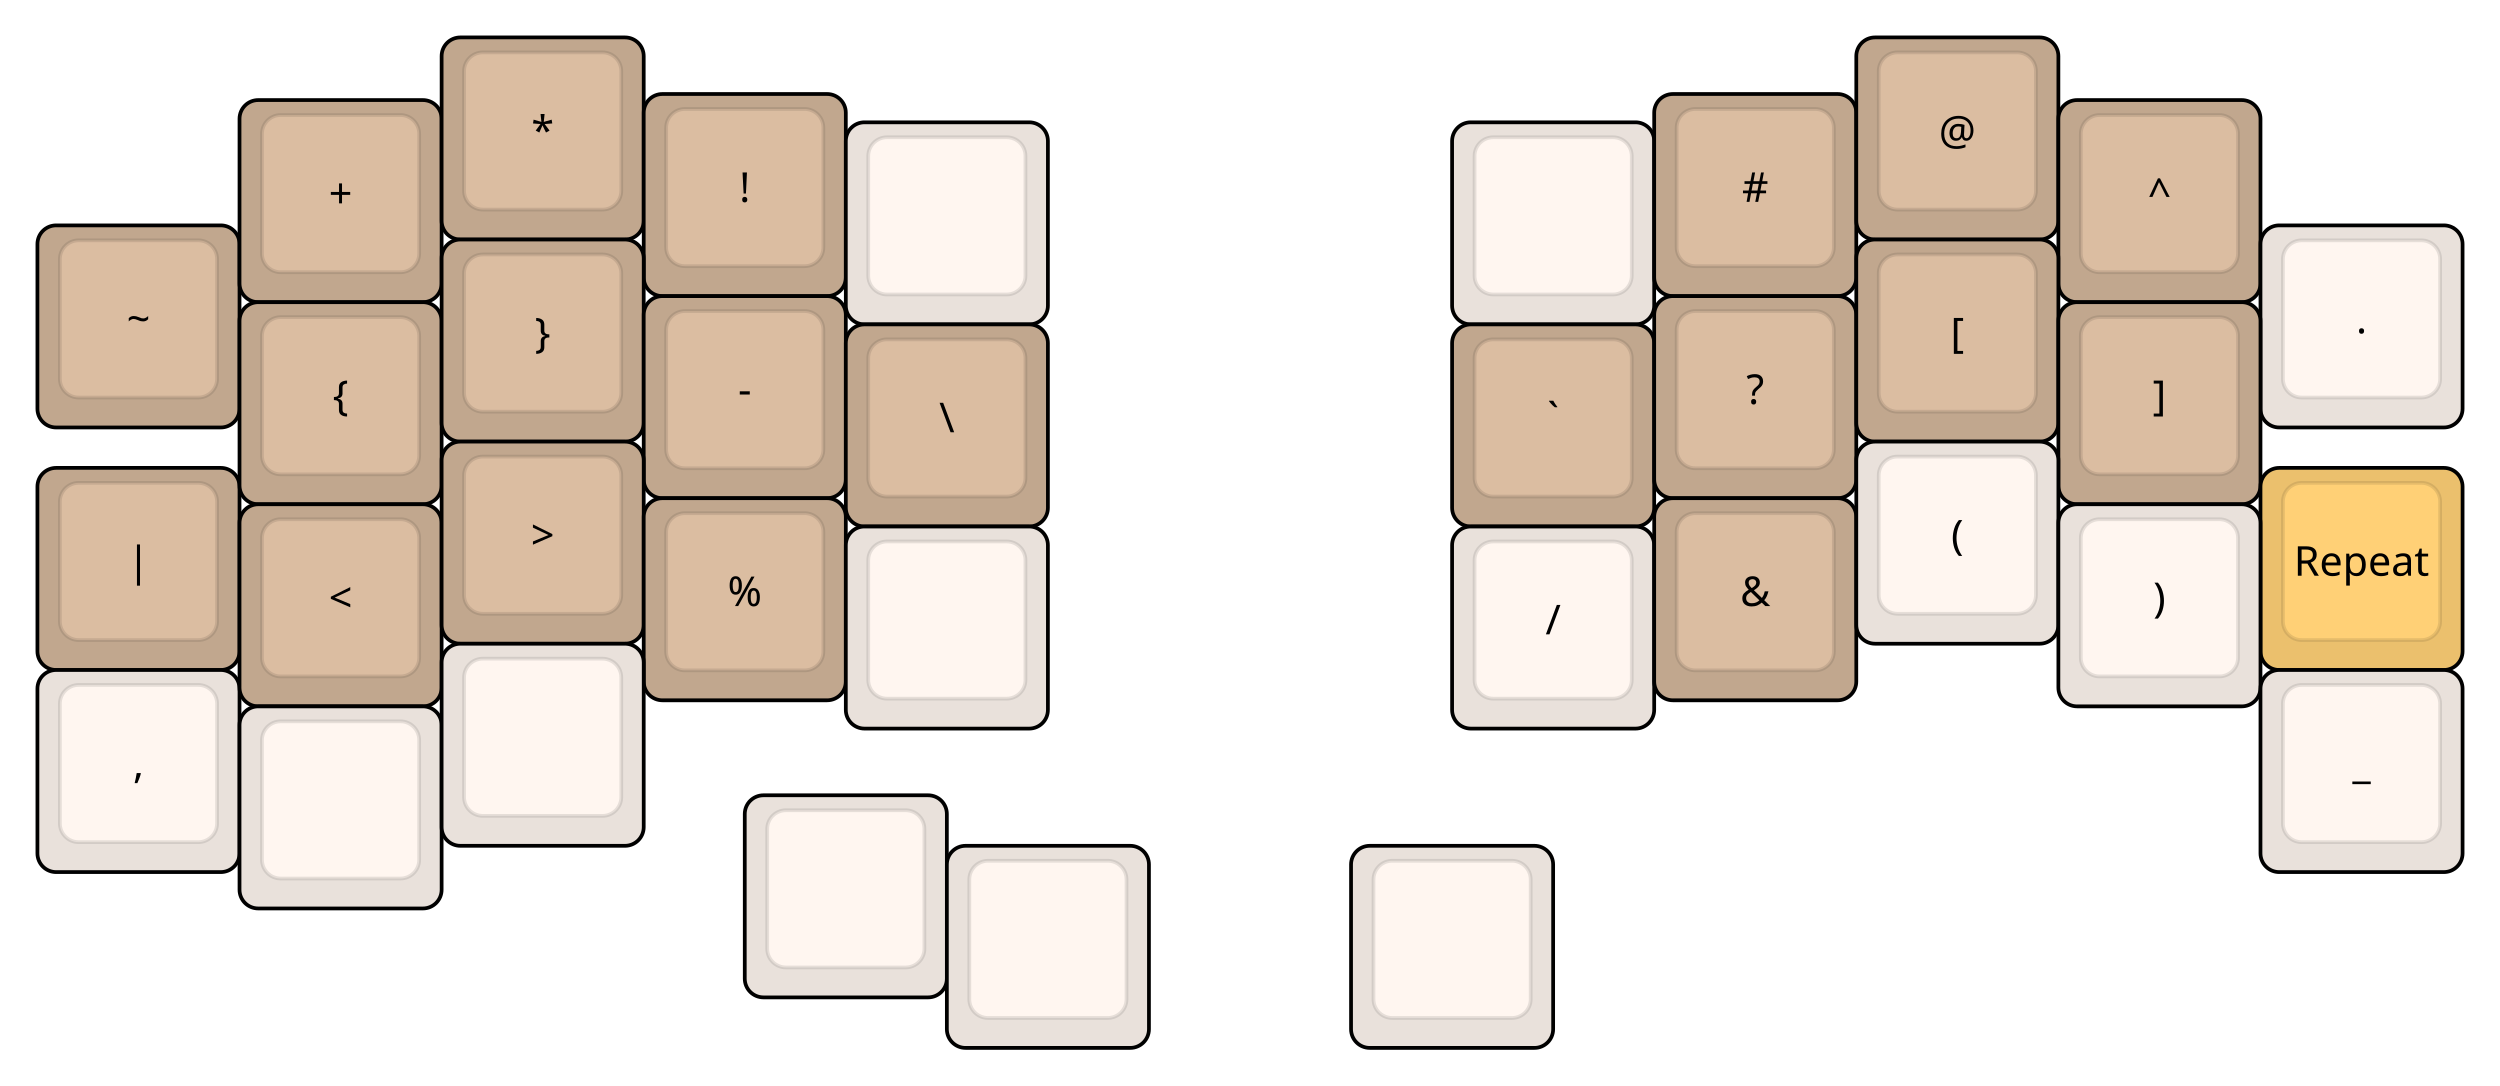
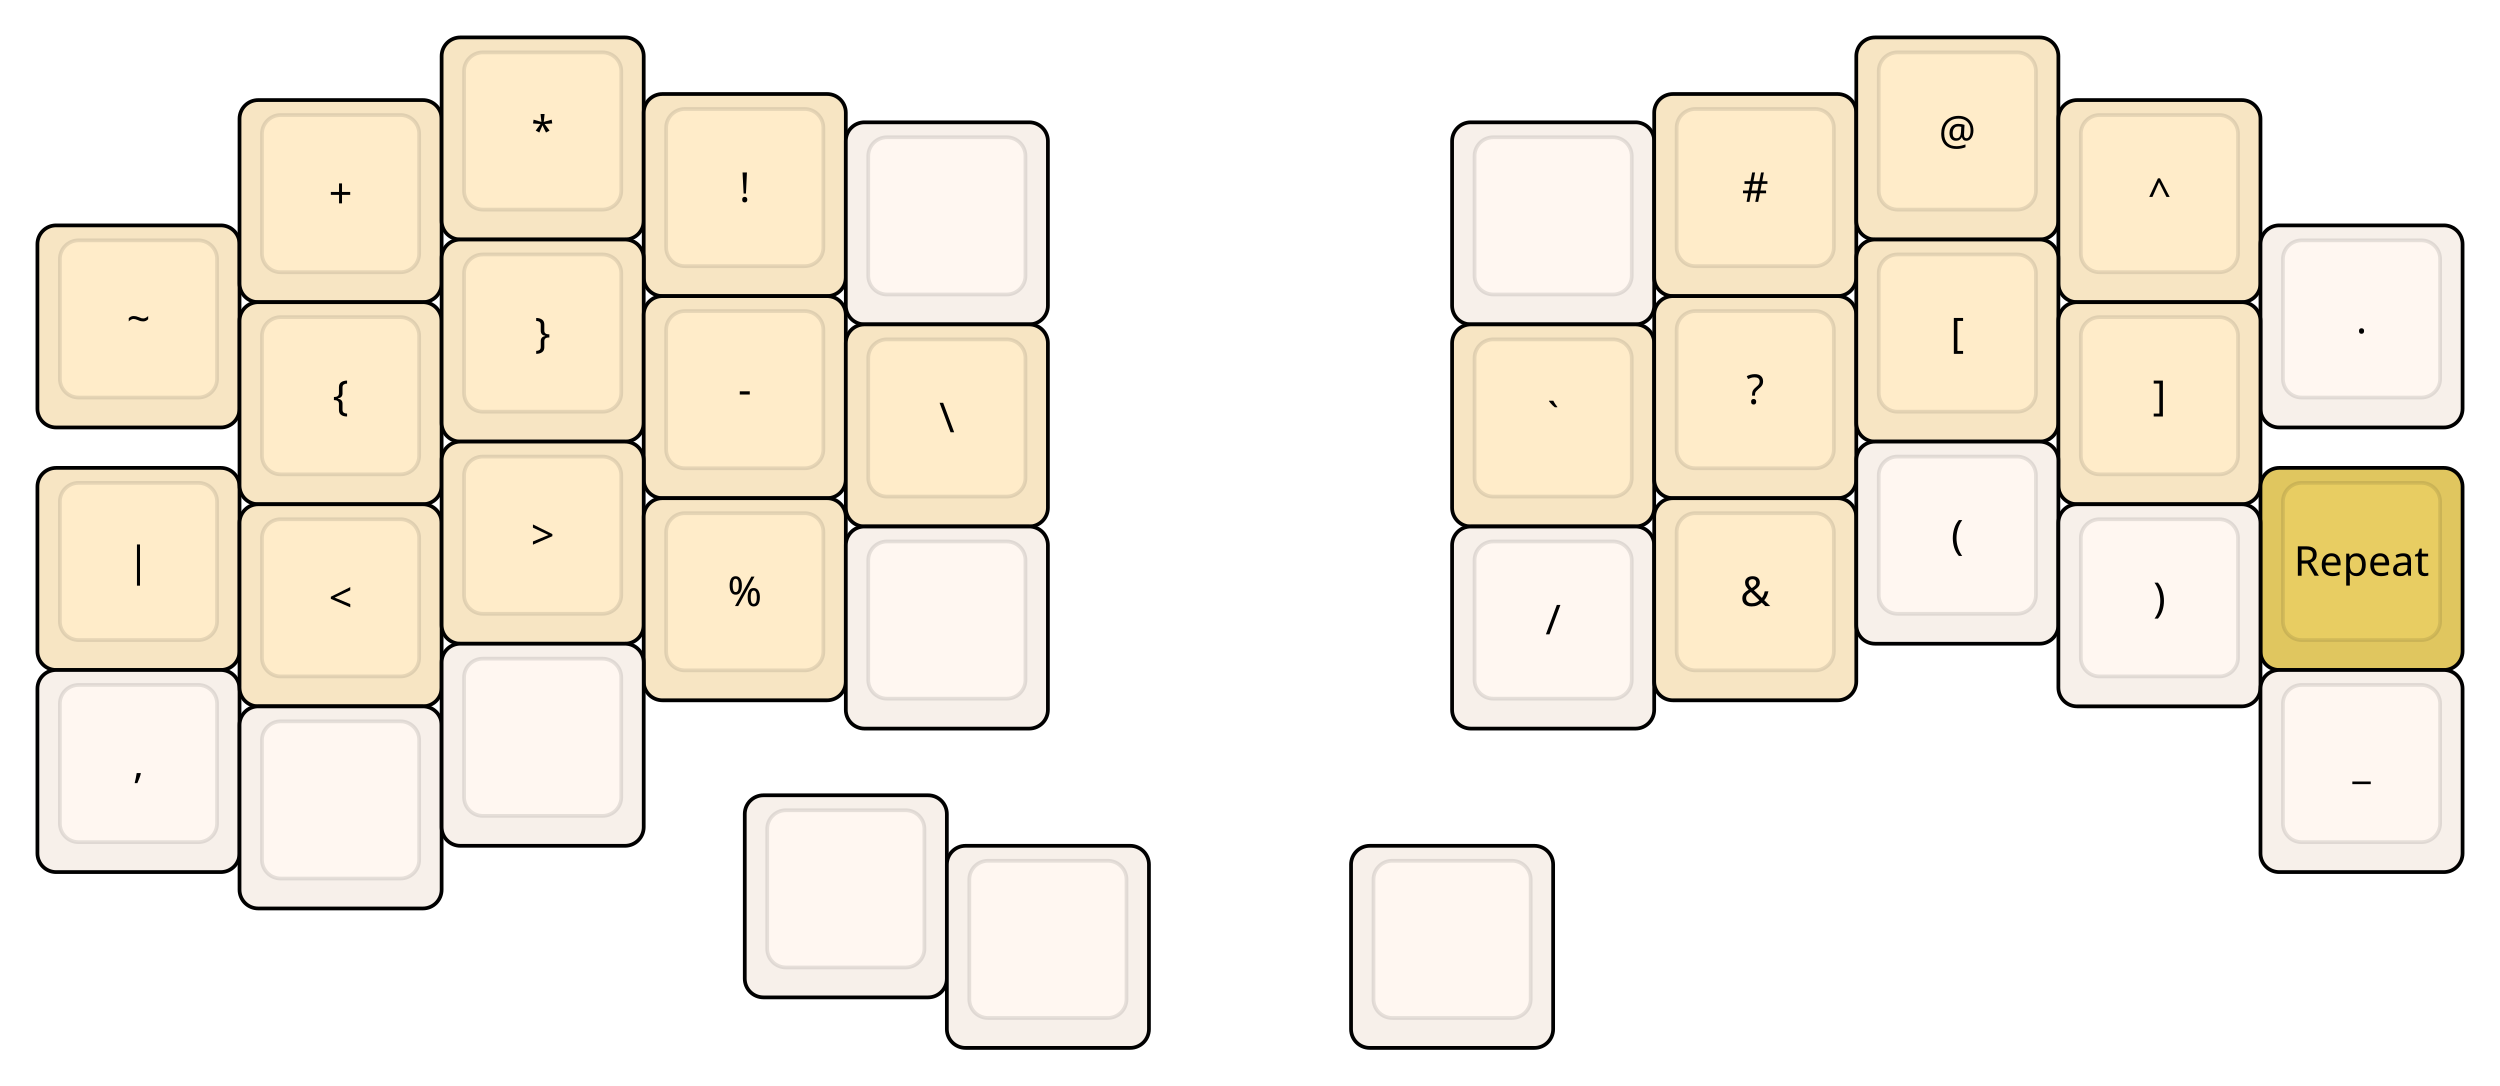
<svg xmlns="http://www.w3.org/2000/svg" width="668px" height="290x" viewBox="0 0 668 290">
  <style type="text/css">
    .keycap .border { stroke: black; stroke-width: 1; }
    .keycap .inner.border { stroke: rgba(0,0,0,.1); }
    .keycap { font-family: sans-serif; font-size: 11px}
    .keycap .sub { font-size: 9px}
  </style>
  <g class="keycap default">
-     <rect x="10" y="60.22" width="54" height="54" rx="5" fill="#c1a78e" class="outer border" />
-     <rect x="16" y="64.22" width="42" height="42" rx="5" fill="#dbbda1" class="inner border" />
+     <rect x="10" y="60.22" width="54" height="54" rx="5" fill="#f7e5c3" class="outer border" />
+     <rect x="16" y="64.22" width="42" height="42" rx="5" fill="#ffecc9" class="inner border" />
    <text x="37" y="85.22" text-anchor="middle" dominant-baseline="middle" class="main">
      <tspan x="37" dy="0">~</tspan>
    </text>
  </g>
  <g class="keycap default">
-     <rect x="64" y="26.74" width="54" height="54" rx="5" fill="#c1a78e" class="outer border" />
-     <rect x="70" y="30.74" width="42" height="42" rx="5" fill="#dbbda1" class="inner border" />
+     <rect x="64" y="26.74" width="54" height="54" rx="5" fill="#f7e5c3" class="outer border" />
+     <rect x="70" y="30.74" width="42" height="42" rx="5" fill="#ffecc9" class="inner border" />
    <text x="91" y="51.74" text-anchor="middle" dominant-baseline="middle" class="main">
      <tspan x="91" dy="0">+</tspan>
    </text>
  </g>
  <g class="keycap default">
-     <rect x="118" y="10" width="54" height="54" rx="5" fill="#c1a78e" class="outer border" />
-     <rect x="124" y="14" width="42" height="42" rx="5" fill="#dbbda1" class="inner border" />
+     <rect x="118" y="10" width="54" height="54" rx="5" fill="#f7e5c3" class="outer border" />
+     <rect x="124" y="14" width="42" height="42" rx="5" fill="#ffecc9" class="inner border" />
    <text x="145" y="35" text-anchor="middle" dominant-baseline="middle" class="main">
      <tspan x="145" dy="0">*</tspan>
    </text>
  </g>
  <g class="keycap default">
-     <rect x="172" y="25.12" width="54" height="54" rx="5" fill="#c1a78e" class="outer border" />
-     <rect x="178" y="29.12" width="42" height="42" rx="5" fill="#dbbda1" class="inner border" />
+     <rect x="172" y="25.12" width="54" height="54" rx="5" fill="#f7e5c3" class="outer border" />
+     <rect x="178" y="29.12" width="42" height="42" rx="5" fill="#ffecc9" class="inner border" />
    <text x="199" y="50.12" text-anchor="middle" dominant-baseline="middle" class="main">
      <tspan x="199" dy="0">!</tspan>
    </text>
  </g>
  <g class="keycap blank">
-     <rect x="226" y="32.68" width="54" height="54" rx="5" fill="#e9e1db" class="outer border" />
-     <rect x="232" y="36.68" width="42" height="42" rx="5" fill="#fff6f0" class="inner border" />
-   </g>
-   <g class="keycap blank">
-     <rect x="388" y="32.68" width="54" height="54" rx="5" fill="#e9e1db" class="outer border" />
-     <rect x="394" y="36.68" width="42" height="42" rx="5" fill="#fff6f0" class="inner border" />
-   </g>
-   <g class="keycap default">
-     <rect x="442" y="25.12" width="54" height="54" rx="5" fill="#c1a78e" class="outer border" />
-     <rect x="448" y="29.12" width="42" height="42" rx="5" fill="#dbbda1" class="inner border" />
+     <rect x="226" y="32.68" width="54" height="54" rx="5" fill="#f7f0ea" class="outer border" />
+     <rect x="232" y="36.68" width="42" height="42" rx="5" fill="#fff7f1" class="inner border" />
+   </g>
+   <g class="keycap blank">
+     <rect x="388" y="32.68" width="54" height="54" rx="5" fill="#f7f0ea" class="outer border" />
+     <rect x="394" y="36.68" width="42" height="42" rx="5" fill="#fff7f1" class="inner border" />
+   </g>
+   <g class="keycap default">
+     <rect x="442" y="25.12" width="54" height="54" rx="5" fill="#f7e5c3" class="outer border" />
+     <rect x="448" y="29.12" width="42" height="42" rx="5" fill="#ffecc9" class="inner border" />
    <text x="469" y="50.12" text-anchor="middle" dominant-baseline="middle" class="main">
      <tspan x="469" dy="0">#</tspan>
    </text>
  </g>
  <g class="keycap default">
-     <rect x="496" y="10" width="54" height="54" rx="5" fill="#c1a78e" class="outer border" />
-     <rect x="502" y="14" width="42" height="42" rx="5" fill="#dbbda1" class="inner border" />
+     <rect x="496" y="10" width="54" height="54" rx="5" fill="#f7e5c3" class="outer border" />
+     <rect x="502" y="14" width="42" height="42" rx="5" fill="#ffecc9" class="inner border" />
    <text x="523" y="35" text-anchor="middle" dominant-baseline="middle" class="main">
      <tspan x="523" dy="0">@</tspan>
    </text>
  </g>
  <g class="keycap default">
-     <rect x="550" y="26.74" width="54" height="54" rx="5" fill="#c1a78e" class="outer border" />
-     <rect x="556" y="30.74" width="42" height="42" rx="5" fill="#dbbda1" class="inner border" />
+     <rect x="550" y="26.74" width="54" height="54" rx="5" fill="#f7e5c3" class="outer border" />
+     <rect x="556" y="30.74" width="42" height="42" rx="5" fill="#ffecc9" class="inner border" />
    <text x="577" y="51.74" text-anchor="middle" dominant-baseline="middle" class="main">
      <tspan x="577" dy="0">^</tspan>
    </text>
  </g>
  <g class="keycap blank">
-     <rect x="604" y="60.22" width="54" height="54" rx="5" fill="#e9e1db" class="outer border" />
-     <rect x="610" y="64.22" width="42" height="42" rx="5" fill="#fff6f0" class="inner border" />
+     <rect x="604" y="60.22" width="54" height="54" rx="5" fill="#f7f0ea" class="outer border" />
+     <rect x="610" y="64.22" width="42" height="42" rx="5" fill="#fff7f1" class="inner border" />
    <text x="631" y="85.22" text-anchor="middle" dominant-baseline="middle" class="main">
      <tspan x="631" dy="0">.</tspan>
    </text>
  </g>
  <g class="keycap default">
-     <rect x="10" y="125.02" width="54" height="54" rx="5" fill="#c1a78e" class="outer border" />
-     <rect x="16" y="129.02" width="42" height="42" rx="5" fill="#dbbda1" class="inner border" />
+     <rect x="10" y="125.02" width="54" height="54" rx="5" fill="#f7e5c3" class="outer border" />
+     <rect x="16" y="129.02" width="42" height="42" rx="5" fill="#ffecc9" class="inner border" />
    <text x="37" y="150.02" text-anchor="middle" dominant-baseline="middle" class="main">
      <tspan x="37" dy="0">|</tspan>
    </text>
  </g>
  <g class="keycap default">
-     <rect x="64" y="80.74" width="54" height="54" rx="5" fill="#c1a78e" class="outer border" />
-     <rect x="70" y="84.74" width="42" height="42" rx="5" fill="#dbbda1" class="inner border" />
+     <rect x="64" y="80.74" width="54" height="54" rx="5" fill="#f7e5c3" class="outer border" />
+     <rect x="70" y="84.74" width="42" height="42" rx="5" fill="#ffecc9" class="inner border" />
    <text x="91" y="105.74" text-anchor="middle" dominant-baseline="middle" class="main">
      <tspan x="91" dy="0">{</tspan>
    </text>
  </g>
  <g class="keycap default">
-     <rect x="118" y="64" width="54" height="54" rx="5" fill="#c1a78e" class="outer border" />
-     <rect x="124" y="68" width="42" height="42" rx="5" fill="#dbbda1" class="inner border" />
+     <rect x="118" y="64" width="54" height="54" rx="5" fill="#f7e5c3" class="outer border" />
+     <rect x="124" y="68" width="42" height="42" rx="5" fill="#ffecc9" class="inner border" />
    <text x="145" y="89" text-anchor="middle" dominant-baseline="middle" class="main">
      <tspan x="145" dy="0">}</tspan>
    </text>
  </g>
  <g class="keycap default">
-     <rect x="172" y="79.12" width="54" height="54" rx="5" fill="#c1a78e" class="outer border" />
-     <rect x="178" y="83.12" width="42" height="42" rx="5" fill="#dbbda1" class="inner border" />
+     <rect x="172" y="79.12" width="54" height="54" rx="5" fill="#f7e5c3" class="outer border" />
+     <rect x="178" y="83.12" width="42" height="42" rx="5" fill="#ffecc9" class="inner border" />
    <text x="199" y="104.12" text-anchor="middle" dominant-baseline="middle" class="main">
      <tspan x="199" dy="0">-</tspan>
    </text>
  </g>
  <g class="keycap default">
-     <rect x="226" y="86.68" width="54" height="54" rx="5" fill="#c1a78e" class="outer border" />
-     <rect x="232" y="90.68" width="42" height="42" rx="5" fill="#dbbda1" class="inner border" />
+     <rect x="226" y="86.68" width="54" height="54" rx="5" fill="#f7e5c3" class="outer border" />
+     <rect x="232" y="90.68" width="42" height="42" rx="5" fill="#ffecc9" class="inner border" />
    <text x="253" y="111.68" text-anchor="middle" dominant-baseline="middle" class="main">
      <tspan x="253" dy="0">\</tspan>
    </text>
  </g>
  <g class="keycap default">
-     <rect x="388" y="86.68" width="54" height="54" rx="5" fill="#c1a78e" class="outer border" />
-     <rect x="394" y="90.68" width="42" height="42" rx="5" fill="#dbbda1" class="inner border" />
+     <rect x="388" y="86.68" width="54" height="54" rx="5" fill="#f7e5c3" class="outer border" />
+     <rect x="394" y="90.68" width="42" height="42" rx="5" fill="#ffecc9" class="inner border" />
    <text x="415" y="111.68" text-anchor="middle" dominant-baseline="middle" class="main">
      <tspan x="415" dy="0">`</tspan>
    </text>
  </g>
  <g class="keycap default">
-     <rect x="442" y="79.12" width="54" height="54" rx="5" fill="#c1a78e" class="outer border" />
-     <rect x="448" y="83.12" width="42" height="42" rx="5" fill="#dbbda1" class="inner border" />
+     <rect x="442" y="79.12" width="54" height="54" rx="5" fill="#f7e5c3" class="outer border" />
+     <rect x="448" y="83.12" width="42" height="42" rx="5" fill="#ffecc9" class="inner border" />
    <text x="469" y="104.12" text-anchor="middle" dominant-baseline="middle" class="main">
      <tspan x="469" dy="0">?</tspan>
    </text>
  </g>
  <g class="keycap default">
-     <rect x="496" y="64" width="54" height="54" rx="5" fill="#c1a78e" class="outer border" />
-     <rect x="502" y="68" width="42" height="42" rx="5" fill="#dbbda1" class="inner border" />
+     <rect x="496" y="64" width="54" height="54" rx="5" fill="#f7e5c3" class="outer border" />
+     <rect x="502" y="68" width="42" height="42" rx="5" fill="#ffecc9" class="inner border" />
    <text x="523" y="89" text-anchor="middle" dominant-baseline="middle" class="main">
      <tspan x="523" dy="0">[</tspan>
    </text>
  </g>
  <g class="keycap default">
-     <rect x="550" y="80.74" width="54" height="54" rx="5" fill="#c1a78e" class="outer border" />
-     <rect x="556" y="84.74" width="42" height="42" rx="5" fill="#dbbda1" class="inner border" />
+     <rect x="550" y="80.74" width="54" height="54" rx="5" fill="#f7e5c3" class="outer border" />
+     <rect x="556" y="84.74" width="42" height="42" rx="5" fill="#ffecc9" class="inner border" />
    <text x="577" y="105.74" text-anchor="middle" dominant-baseline="middle" class="main">
      <tspan x="577" dy="0">]</tspan>
    </text>
  </g>
  <g class="keycap special">
-     <rect x="604" y="125.02" width="54" height="54" rx="5" fill="#ebc06d" class="outer border" />
-     <rect x="610" y="129.02" width="42" height="42" rx="5" fill="#ffd076" class="inner border" />
+     <rect x="604" y="125.02" width="54" height="54" rx="5" fill="#e0c65f" class="outer border" />
+     <rect x="610" y="129.02" width="42" height="42" rx="5" fill="#e8cd62" class="inner border" />
    <text x="631" y="150.02" text-anchor="middle" dominant-baseline="middle" class="main">
      <tspan x="631" dy="0">Repeat</tspan>
    </text>
  </g>
  <g class="keycap blank">
-     <rect x="10" y="179.02" width="54" height="54" rx="5" fill="#e9e1db" class="outer border" />
-     <rect x="16" y="183.02" width="42" height="42" rx="5" fill="#fff6f0" class="inner border" />
+     <rect x="10" y="179.02" width="54" height="54" rx="5" fill="#f7f0ea" class="outer border" />
+     <rect x="16" y="183.02" width="42" height="42" rx="5" fill="#fff7f1" class="inner border" />
    <text x="37" y="204.02" text-anchor="middle" dominant-baseline="middle" class="main">
      <tspan x="37" dy="0">,</tspan>
    </text>
  </g>
  <g class="keycap default">
-     <rect x="64" y="134.74" width="54" height="54" rx="5" fill="#c1a78e" class="outer border" />
-     <rect x="70" y="138.74" width="42" height="42" rx="5" fill="#dbbda1" class="inner border" />
+     <rect x="64" y="134.74" width="54" height="54" rx="5" fill="#f7e5c3" class="outer border" />
+     <rect x="70" y="138.74" width="42" height="42" rx="5" fill="#ffecc9" class="inner border" />
    <text x="91" y="159.74" text-anchor="middle" dominant-baseline="middle" class="main">
      <tspan x="91" dy="0">&lt;</tspan>
    </text>
  </g>
  <g class="keycap default">
-     <rect x="118" y="118" width="54" height="54" rx="5" fill="#c1a78e" class="outer border" />
-     <rect x="124" y="122" width="42" height="42" rx="5" fill="#dbbda1" class="inner border" />
+     <rect x="118" y="118" width="54" height="54" rx="5" fill="#f7e5c3" class="outer border" />
+     <rect x="124" y="122" width="42" height="42" rx="5" fill="#ffecc9" class="inner border" />
    <text x="145" y="143" text-anchor="middle" dominant-baseline="middle" class="main">
      <tspan x="145" dy="0">&gt;</tspan>
    </text>
  </g>
  <g class="keycap default">
-     <rect x="172" y="133.12" width="54" height="54" rx="5" fill="#c1a78e" class="outer border" />
-     <rect x="178" y="137.12" width="42" height="42" rx="5" fill="#dbbda1" class="inner border" />
+     <rect x="172" y="133.12" width="54" height="54" rx="5" fill="#f7e5c3" class="outer border" />
+     <rect x="178" y="137.12" width="42" height="42" rx="5" fill="#ffecc9" class="inner border" />
    <text x="199" y="158.12" text-anchor="middle" dominant-baseline="middle" class="main">
      <tspan x="199" dy="0">%</tspan>
    </text>
  </g>
  <g class="keycap blank">
-     <rect x="226" y="140.68" width="54" height="54" rx="5" fill="#e9e1db" class="outer border" />
-     <rect x="232" y="144.68" width="42" height="42" rx="5" fill="#fff6f0" class="inner border" />
-   </g>
-   <g class="keycap blank">
-     <rect x="388" y="140.68" width="54" height="54" rx="5" fill="#e9e1db" class="outer border" />
-     <rect x="394" y="144.68" width="42" height="42" rx="5" fill="#fff6f0" class="inner border" />
+     <rect x="226" y="140.68" width="54" height="54" rx="5" fill="#f7f0ea" class="outer border" />
+     <rect x="232" y="144.68" width="42" height="42" rx="5" fill="#fff7f1" class="inner border" />
+   </g>
+   <g class="keycap blank">
+     <rect x="388" y="140.68" width="54" height="54" rx="5" fill="#f7f0ea" class="outer border" />
+     <rect x="394" y="144.68" width="42" height="42" rx="5" fill="#fff7f1" class="inner border" />
    <text x="415" y="165.68" text-anchor="middle" dominant-baseline="middle" class="main">
      <tspan x="415" dy="0">/</tspan>
    </text>
  </g>
  <g class="keycap default">
-     <rect x="442" y="133.12" width="54" height="54" rx="5" fill="#c1a78e" class="outer border" />
-     <rect x="448" y="137.12" width="42" height="42" rx="5" fill="#dbbda1" class="inner border" />
+     <rect x="442" y="133.12" width="54" height="54" rx="5" fill="#f7e5c3" class="outer border" />
+     <rect x="448" y="137.12" width="42" height="42" rx="5" fill="#ffecc9" class="inner border" />
    <text x="469" y="158.12" text-anchor="middle" dominant-baseline="middle" class="main">
      <tspan x="469" dy="0">&amp;</tspan>
    </text>
  </g>
  <g class="keycap blank">
-     <rect x="496" y="118" width="54" height="54" rx="5" fill="#e9e1db" class="outer border" />
-     <rect x="502" y="122" width="42" height="42" rx="5" fill="#fff6f0" class="inner border" />
+     <rect x="496" y="118" width="54" height="54" rx="5" fill="#f7f0ea" class="outer border" />
+     <rect x="502" y="122" width="42" height="42" rx="5" fill="#fff7f1" class="inner border" />
    <text x="523" y="143" text-anchor="middle" dominant-baseline="middle" class="main">
      <tspan x="523" dy="0">(</tspan>
    </text>
  </g>
  <g class="keycap blank">
-     <rect x="550" y="134.74" width="54" height="54" rx="5" fill="#e9e1db" class="outer border" />
-     <rect x="556" y="138.74" width="42" height="42" rx="5" fill="#fff6f0" class="inner border" />
+     <rect x="550" y="134.74" width="54" height="54" rx="5" fill="#f7f0ea" class="outer border" />
+     <rect x="556" y="138.74" width="42" height="42" rx="5" fill="#fff7f1" class="inner border" />
    <text x="577" y="159.74" text-anchor="middle" dominant-baseline="middle" class="main">
      <tspan x="577" dy="0">)</tspan>
    </text>
  </g>
  <g class="keycap blank">
-     <rect x="604" y="179.02" width="54" height="54" rx="5" fill="#e9e1db" class="outer border" />
-     <rect x="610" y="183.02" width="42" height="42" rx="5" fill="#fff6f0" class="inner border" />
+     <rect x="604" y="179.02" width="54" height="54" rx="5" fill="#f7f0ea" class="outer border" />
+     <rect x="610" y="183.02" width="42" height="42" rx="5" fill="#fff7f1" class="inner border" />
    <text x="631" y="204.02" text-anchor="middle" dominant-baseline="middle" class="main">
      <tspan x="631" dy="0">_</tspan>
    </text>
  </g>
  <g class="keycap blank">
-     <rect x="64" y="188.74" width="54" height="54" rx="5" fill="#e9e1db" class="outer border" />
-     <rect x="70" y="192.74" width="42" height="42" rx="5" fill="#fff6f0" class="inner border" />
-   </g>
-   <g class="keycap blank">
-     <rect x="118" y="172" width="54" height="54" rx="5" fill="#e9e1db" class="outer border" />
-     <rect x="124" y="176" width="42" height="42" rx="5" fill="#fff6f0" class="inner border" />
-   </g>
-   <g class="keycap blank">
-     <rect x="199" y="212.5" width="54" height="54" rx="5" fill="#e9e1db" class="outer border" />
-     <rect x="205" y="216.5" width="42" height="42" rx="5" fill="#fff6f0" class="inner border" />
-   </g>
-   <g class="keycap blank">
-     <rect x="253" y="226" width="54" height="54" rx="5" fill="#e9e1db" class="outer border" />
-     <rect x="259" y="230" width="42" height="42" rx="5" fill="#fff6f0" class="inner border" />
-   </g>
-   <g class="keycap blank">
-     <rect x="361" y="226" width="54" height="54" rx="5" fill="#e9e1db" class="outer border" />
-     <rect x="367" y="230" width="42" height="42" rx="5" fill="#fff6f0" class="inner border" />
+     <rect x="64" y="188.74" width="54" height="54" rx="5" fill="#f7f0ea" class="outer border" />
+     <rect x="70" y="192.74" width="42" height="42" rx="5" fill="#fff7f1" class="inner border" />
+   </g>
+   <g class="keycap blank">
+     <rect x="118" y="172" width="54" height="54" rx="5" fill="#f7f0ea" class="outer border" />
+     <rect x="124" y="176" width="42" height="42" rx="5" fill="#fff7f1" class="inner border" />
+   </g>
+   <g class="keycap blank">
+     <rect x="199" y="212.5" width="54" height="54" rx="5" fill="#f7f0ea" class="outer border" />
+     <rect x="205" y="216.5" width="42" height="42" rx="5" fill="#fff7f1" class="inner border" />
+   </g>
+   <g class="keycap blank">
+     <rect x="253" y="226" width="54" height="54" rx="5" fill="#f7f0ea" class="outer border" />
+     <rect x="259" y="230" width="42" height="42" rx="5" fill="#fff7f1" class="inner border" />
+   </g>
+   <g class="keycap blank">
+     <rect x="361" y="226" width="54" height="54" rx="5" fill="#f7f0ea" class="outer border" />
+     <rect x="367" y="230" width="42" height="42" rx="5" fill="#fff7f1" class="inner border" />
  </g>
</svg>
